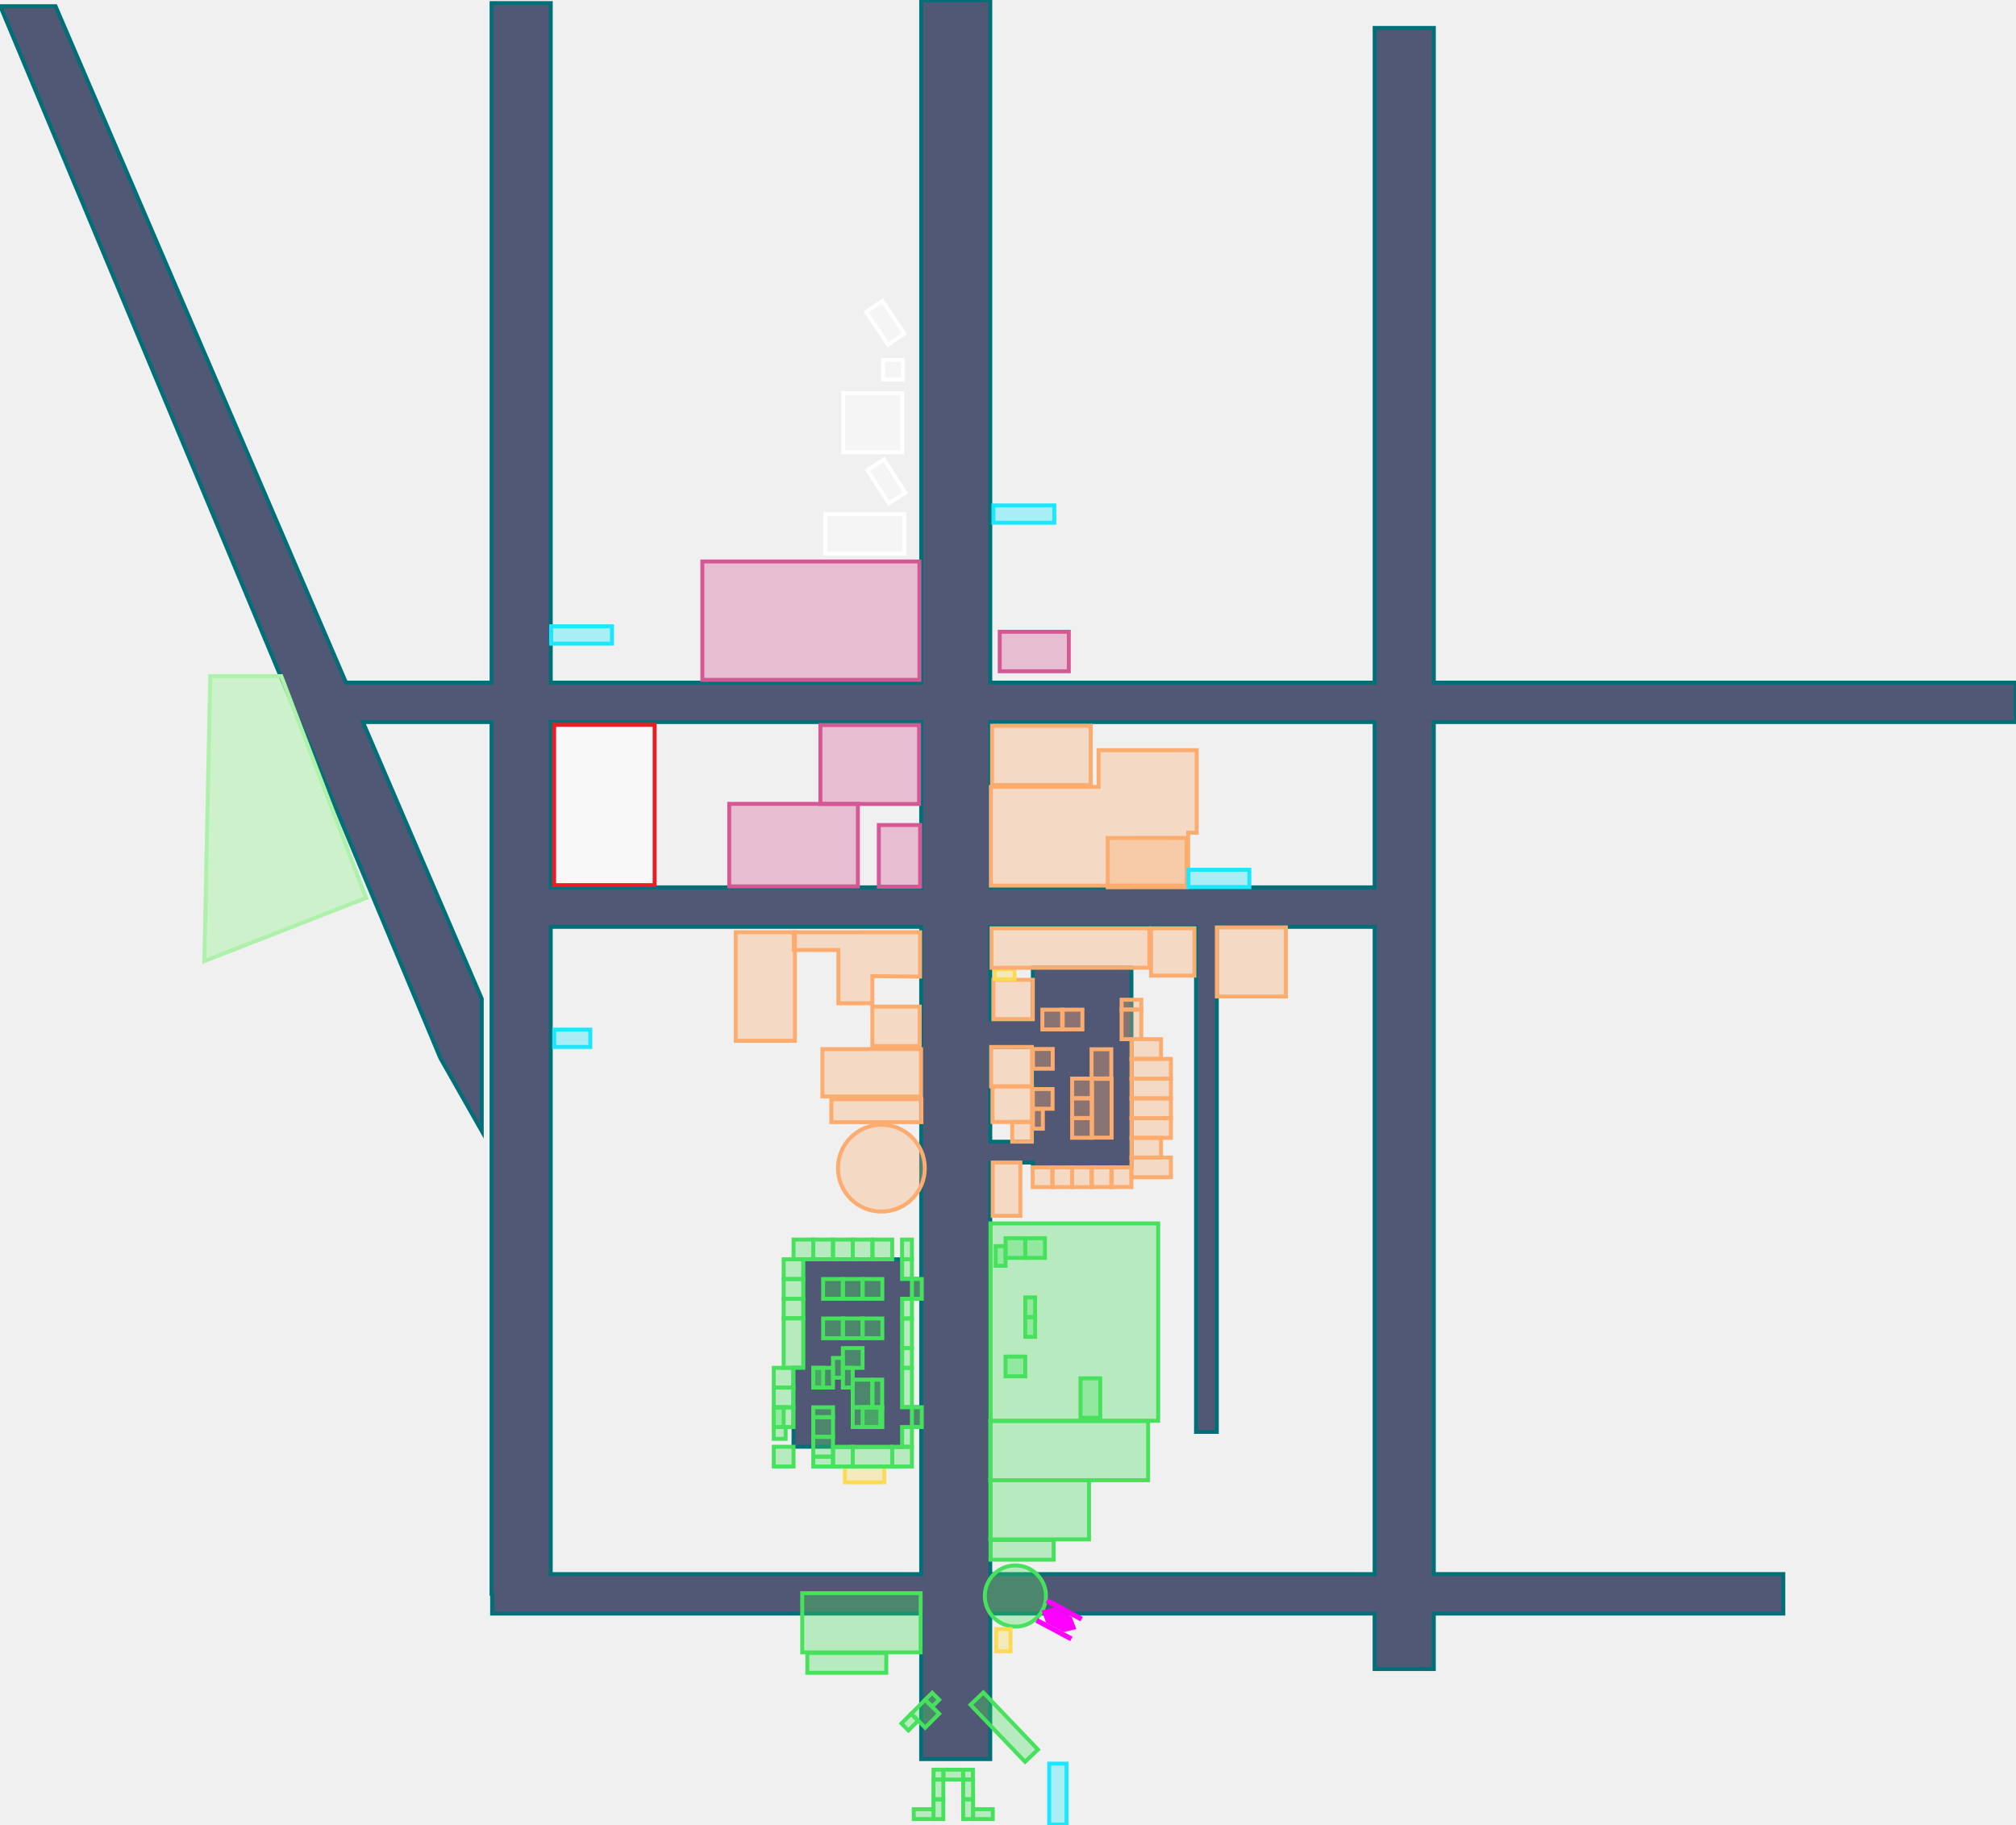
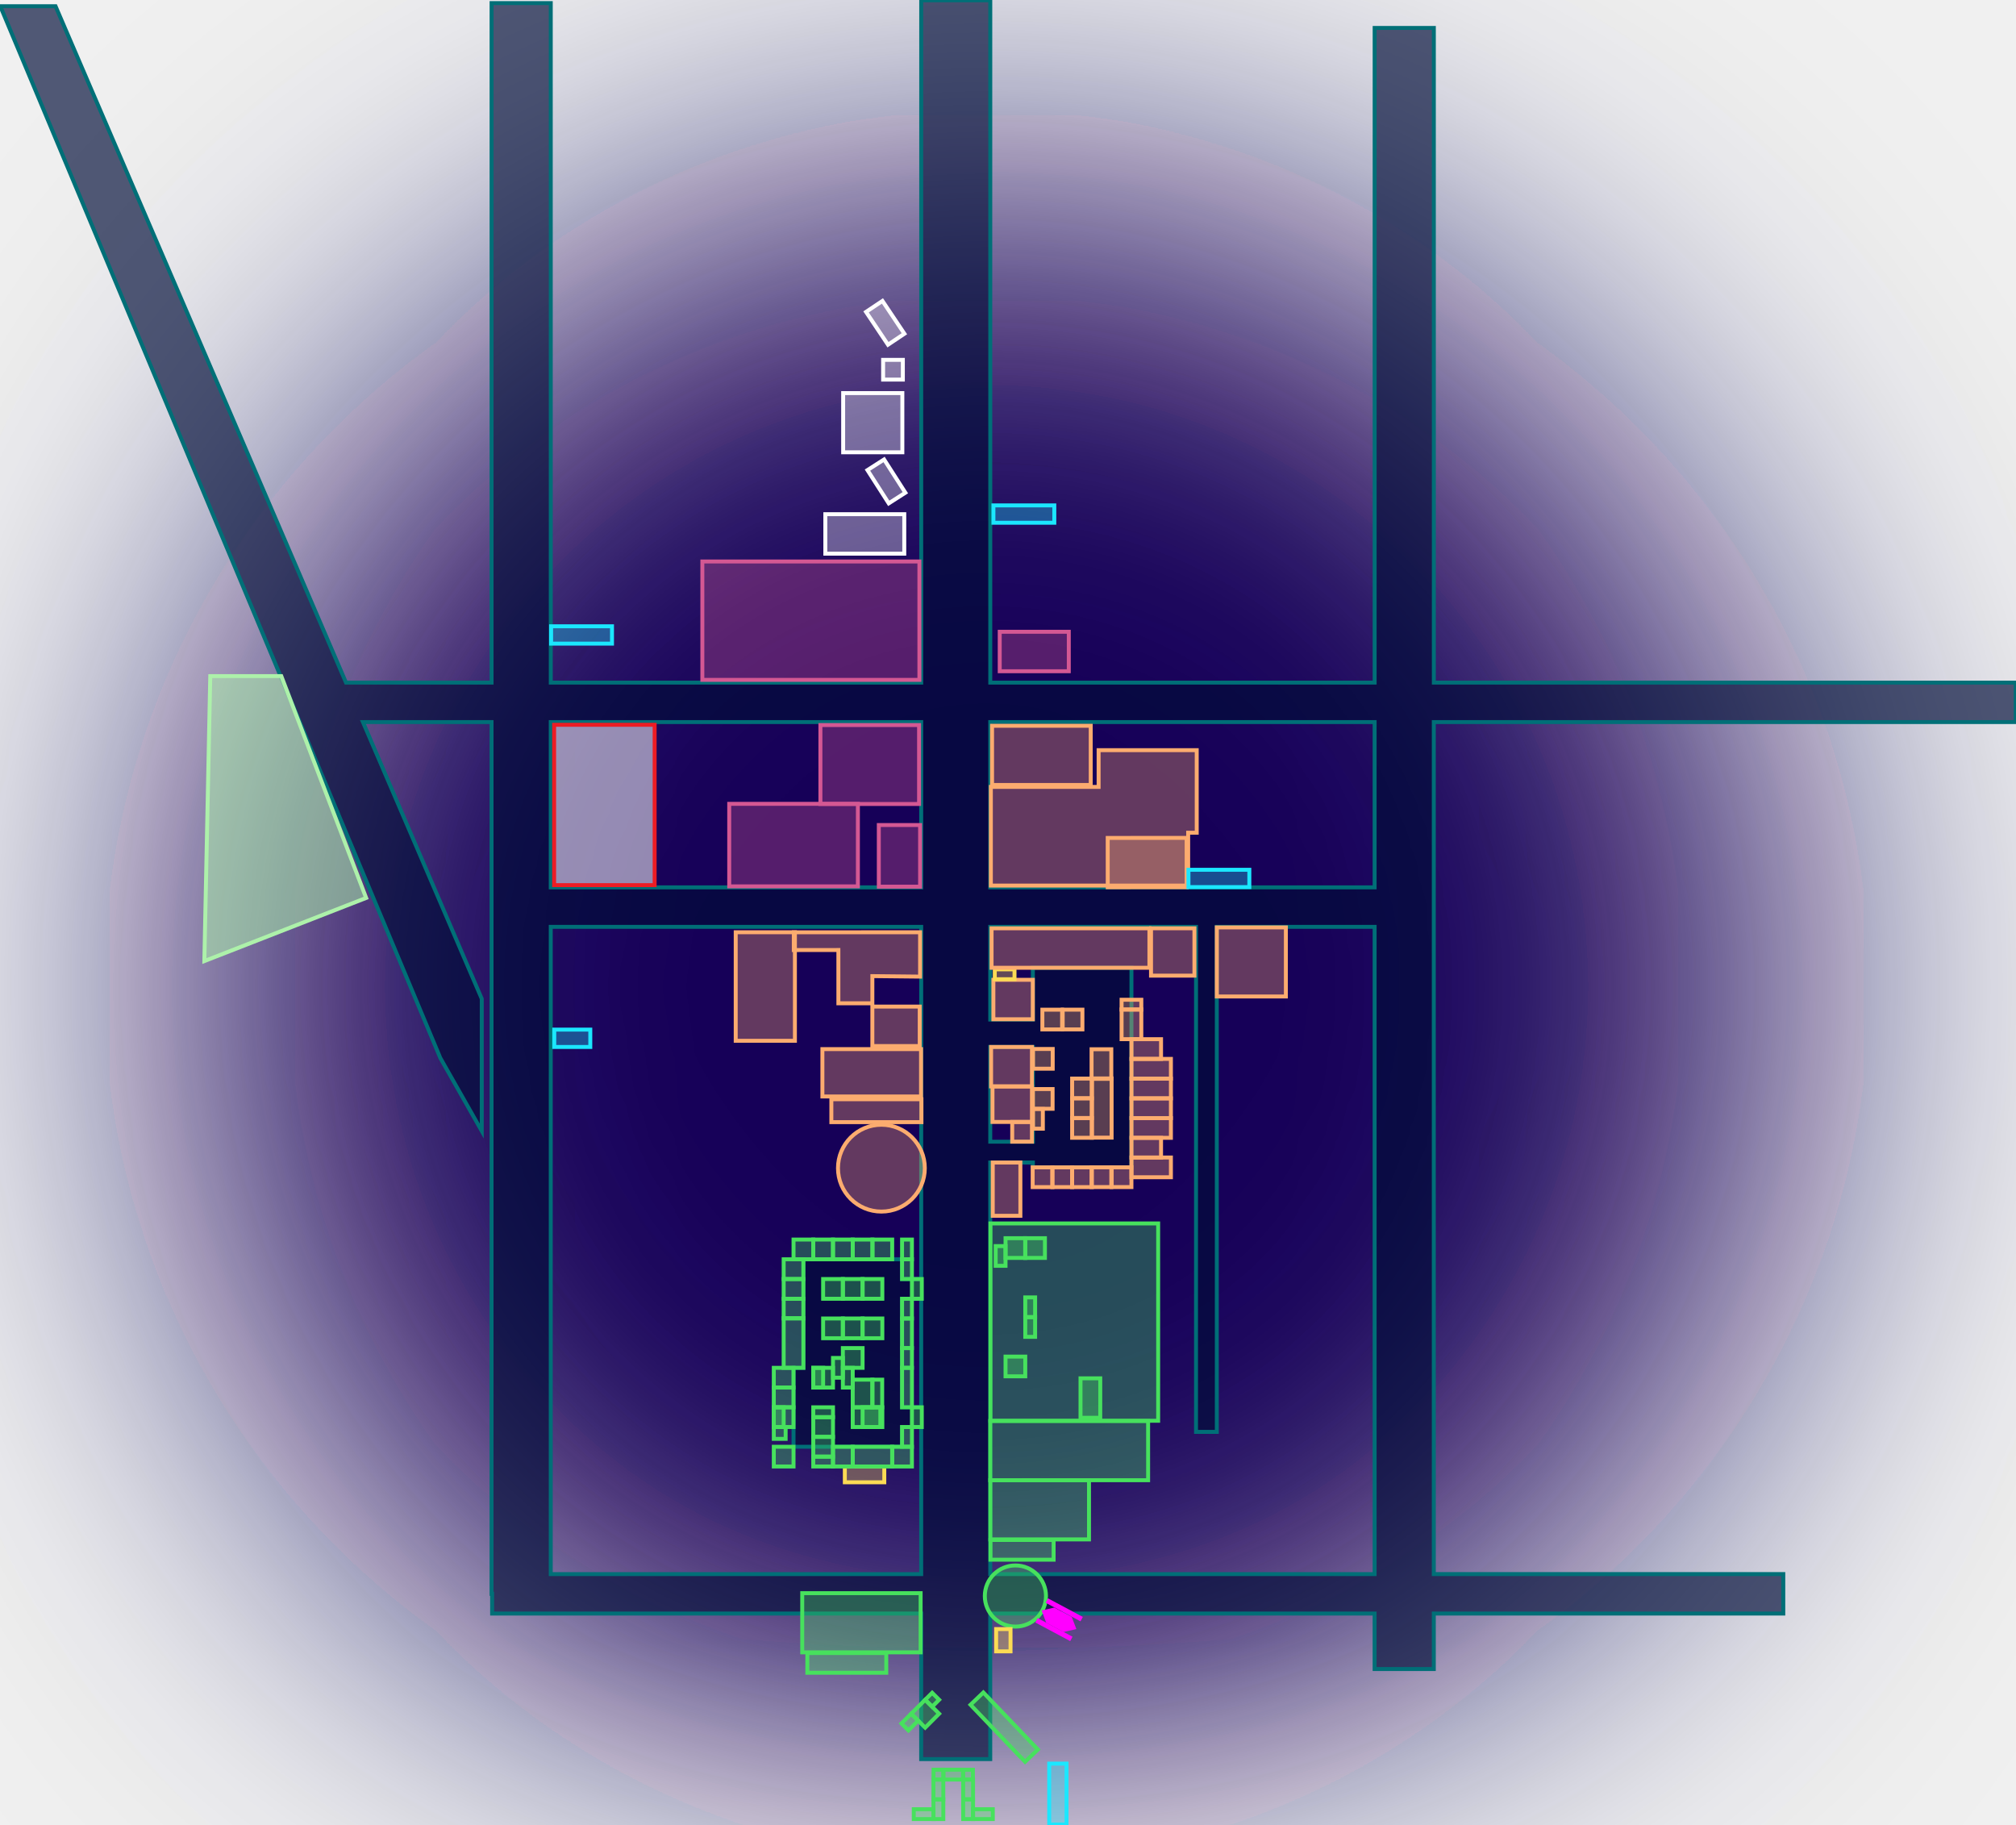
<svg xmlns="http://www.w3.org/2000/svg" viewBox="0 0 1021.68 924.58">
  <defs>
+     <filter id="bgBlur" x="-50%" y="-50%" width="200%" height="200%">
+       <feGaussianBlur in="SourceGraphic" stdDeviation="100" />
+     </filter>
    <style>
      
      .st0 {
        fill: #010D38AA;
        stroke: #006F77;
        vector-effect: non-scaling-stroke;
        stroke-width: 2px;
      }

      
      .st1 {
        fill: #47E15D55;
        stroke: #47E15D;
        vector-effect: non-scaling-stroke;
        stroke-width: 2px;
      }

      
      .st2 {
        fill: #FCAC6F55;
        stroke: #FCAC6F;
        vector-effect: non-scaling-stroke;
        stroke-width: 2px;
      }

      
      .st3 {
        fill: #D4589355;
        stroke: #D45893;
        vector-effect: non-scaling-stroke;
        stroke-width: 2px;
      }

      
      .st4 {
        fill: #FCDB5455;
        stroke: #FCDB54;
        vector-effect: non-scaling-stroke;
        stroke-width: 2px;
      }

      
      .st5 {
        fill: #FFFFFF55;
        stroke: #FFFFFF;
        vector-effect: non-scaling-stroke;
        stroke-width: 2px;
      }

      
      .st6 {
        fill: #FFFFFF88;
        stroke: #EC1C24;
        vector-effect: non-scaling-stroke;
        stroke-width: 2px;
      }

      
      .st7 {
        fill: #1BE7FF55;
        stroke: #1BE7FF;
        vector-effect: non-scaling-stroke;
        stroke-width: 2px;
      }

      
      .st8 {
        fill: #ADF1AA88;
        stroke: #ADF1AA;
        vector-effect: non-scaling-stroke;
        stroke-width: 2px;
      }

      
      .st9 {
        fill: #ff00ff;
      }
+ 
+       .st10 {
+         fill: #120458;
+         filter: url('#bgBlur');
+       }
    </style>
  </defs>
+   <circle id="background" class="st10" cx="500" cy="500" r="400" />
  <g id="Doesnt_Change" data-name="Doesnt Change">
    <g id="Layer_18" data-name="Layer 18">
      <path class="st0" d="M1021.53,365.91v-20h-294.88V14.15h-30v331.76h-194.79V.15h-35v345.76h-187.74V1.56h-30v344.35h-73.77L28.15,3.15H.15l223,533,21,37v-67l-60.22-140.24h65.18v441.76h.29v10h217.44v73.77h35v-73.77h194.79v28.12h30v-28.12h177.12v-20h-177.12v-431.76h294.88ZM466.85,713.15h-9.7v-55h9.7v55ZM466.85,648.15h-9.7v-10h-50v55.01h-5v39.99h55v-10h9.7v74.53h-187.74v-328h187.74v178.47ZM466.85,449.68h-187.74v-83.76h187.74v83.76ZM501.85,530.55h21.59v48h-21.59v-48ZM696.64,797.68h-194.79v-208.57h21.59v2.44h49.96v-101.13h-49.96v26.23h-21.59v-46.97h104.28v255.93h10.53v-255.93h79.98v328ZM696.64,449.68h-194.79v-83.76h194.79v83.76Z" />
    </g>
  </g>
  <g id="Misc">
    <g id="Gaming_Dome" data-name="Gaming Dome">
      <g id="g486">
        <path id="path475" class="st1" d="M514.59,793.29c8.56,0,15.5,6.94,15.5,15.5s-6.94,15.5-15.5,15.5c-8.56,0-15.5-6.94-15.5-15.5s6.94-15.5,15.5-15.5Z" />
      </g>
    </g>
    <g id="Sec">
      <polygon class="st8" points="142.56 342.62 185.56 455.03 103.56 487.03 106.56 342.62 142.56 342.62" />
    </g>
    <g id="Med" class="st6">
      <rect id="rect2708" class="st6" x="280.82" y="367.29" width="50.94" height="81.26" />
    </g>
    <g id="Laser_Field" data-name="Laser Field">
      <rect class="st1" x="421.56" y="792.34" width="30" height="60" transform="translate(1258.9 385.78) rotate(90)" />
    </g>
    <g id="Disc_Combat" data-name="Disc Combat">
      <rect class="st1" x="424.15" y="822.68" width="10" height="40" transform="translate(1271.83 413.53) rotate(90)" />
    </g>
    <g id="The_Core" data-name="The Core">
      <g id="Legs">
        <path id="path467" class="st1" d="M493.06,896.82v5h-5v-5h5Z" />
        <path id="path460" class="st1" d="M493.13,911.79h-5v-10h5v10Z" />
        <path id="path461" class="st1" d="M493.13,921.82h-5v-10h5v10Z" />
        <path id="path462" class="st1" d="M478.06,911.82h-5v-10h5v10Z" />
        <path id="path463" class="st1" d="M478.06,921.82h-5v-10h5v10Z" />
        <path id="path464" class="st1" d="M488.1,896.79v5h-10v-5h10Z" />
        <path id="path465" class="st1" d="M503.13,916.82v5h-10v-5h10Z" />
        <path id="path466" class="st1" d="M473.08,916.82v5h-10v-5h10Z" />
        <path id="path474" class="st1" d="M478.1,896.79v5h-5v-5h5Z" />
      </g>
      <g id="Left_Arm" data-name="Left Arm">
        <rect class="st1" x="457.58" y="870.17" width="7" height="5" transform="translate(1404.19 1163.71) rotate(135)" />
        <rect class="st1" x="469.9" y="858.86" width="5" height="5" transform="translate(1415.51 1136.4) rotate(135)" />
        <rect class="st1" x="463.86" y="863.43" width="10" height="10" transform="translate(1414.47 1150.97) rotate(135)" />
      </g>
      <rect id="Lighting_Rig" class="st1" x="488.99" y="870.76" width="40" height="9" transform="translate(789.54 -97.59) rotate(46.27)" />
    </g>
    <g>
      <rect class="st9" x="529.31" y="814.54" width="20" height="2.53" transform="translate(447.69 -157.85) rotate(28.09)" />
      <rect class="st9" x="524.09" y="824.56" width="20" height="2.53" transform="translate(451.8 -154.21) rotate(28.09)" />
      <polygon id="Gaming_Dome_Hex" class="st9" points="543.13 819.35 534.3 814.64 527.85 816.12 530.21 822.31 539.03 827.02 545.49 825.53 543.13 819.35" />
    </g>
    <rect id="Kepler_Sky_Control" class="st2" x="503.43" y="496.51" width="20" height="20" transform="translate(1019.94 -6.91) rotate(90)" />
    <polygon id="Cycle_Parking" class="st2" points="466.97 557.04 444.14 557.04 421.32 557.04 421.32 568.65 444.14 568.65 466.97 568.65 466.97 557.04" />
    <rect class="st4" x="504.14" y="491.22" width="10" height="5" />
    <rect class="st4" x="434.15" y="737.15" width="8" height="20" transform="translate(1185.3 309) rotate(90)" />
    <circle id="Neodome" class="st2" cx="446.68" cy="591.97" r="22" />
    <g id="Sentinel_Outpost" data-name="Sentinel Outpost">
      <rect id="POD" class="st4" x="504.83" y="825.54" width="7.29" height="11.29" transform="translate(1016.95 1662.37) rotate(-180)" />
    </g>
    <path id="Kaiju_exterior" class="st1" d="M586.94,619.98v100h-85v-100h85Z" />
  </g>
  <g id="Factions_Food_Vendors_Placement" data-name="Factions, Food Vendors Placement">
    <g id="Factions">
      <g id="Albatross">
        <rect class="st1" x="512.95" y="769.38" width="10" height="32" transform="translate(1303.34 267.43) rotate(90)" />
      </g>
      <g id="Freq">
        <path id="path631" class="st1" d="M551.89,750.1v30s-50,0-50,0v-30s50,0,50,0Z" />
      </g>
      <g id="Atalante">
        <path id="path710" class="st2" d="M517.11,589.11v27h-14v-27h14Z" />
      </g>
      <g id="Asteroid_Inn" data-name="Asteroid Inn">
        <rect class="st2" x="512.98" y="568.55" width="10" height="10" transform="translate(1091.53 55.57) rotate(90)" />
      </g>
      <g id="Gentleman_Loser" data-name="Gentleman Loser">
        <path id="path737" class="st2" d="M522.98,550.55v18h-20v-18h20Z" />
      </g>
      <g id="Kepler_Warcats" data-name="Kepler Warcats">
        <path id="path833" class="st1" d="M581.85,720.1v30h-80v-30h80Z" />
      </g>
      <g id="Terminal_418" data-name="Terminal 418">
        <rect class="st2" x="582.32" y="471.41" width="24" height="22" transform="translate(1076.73 -111.91) rotate(90)" />
      </g>
      <g id="Trinity_Star_Traders" data-name="Trinity Star Traders">
        <path id="path869" class="st2" d="M522.98,530.55v20h-20.71v-20h20.71Z" />
      </g>
      <g id="Beautiful_Chaos" data-name="Beautiful Chaos">
        <rect class="st2" x="512.76" y="357.79" width="30" height="50" transform="translate(910.55 -144.97) rotate(90)" />
      </g>
      <g id="WCC">
        <path id="path857" class="st2" d="M466.29,472.42v22.48s-24.19-.25-24.19-.25v13.77h-17.22v-27s-22.59.02-22.59.02v-9s64-.02,64-.02Z" />
      </g>
      <g id="Ray_Cats" data-name="Ray Cats">
        <rect class="st2" x="429.78" y="518.65" width="24" height="50" transform="translate(985.43 101.86) rotate(90)" />
      </g>
      <g id="TNKR">
        <rect class="st2" x="372.85" y="472.42" width="30" height="55" />
      </g>
      <g id="Zekes">
        <rect class="st2" x="532.51" y="440.42" width="20" height="80" transform="translate(1022.93 -62.09) rotate(90)" />
      </g>
      <g id="Dropship">
        <path id="path570" class="st3" d="M445.37,449.32v-31.23s20.92,0,20.92,0v31.23s-20.92,0-20.92,0Z" />
      </g>
      <g id="Domicile">
        <path id="path518" class="st3" d="M465.77,367.42v40h-50v-40h50Z" />
      </g>
      <g id="Robotic_Love_Chapel" data-name="Robotic Love Chapel">
        <path id="path885" class="st3" d="M465.94,284.53v60h-110v-60h110Z" />
      </g>
      <g id="Server_Room_04" data-name="Server Room 04">
        <path id="path833-2" data-name="path833" class="st2" d="M466.1,510.09v20h-24v-20h24Z" />
      </g>
      <g id="Karen_s_Transient_Resistance" data-name="Karen&amp;apos;s Transient Resistance">
        <path id="path737-2" data-name="path737" class="st2" d="M651.66,469.97v35h-35v-35h35Z" />
      </g>
      <g id="ExCorp">
        <polygon class="st2" points="602.15 421.98 606.48 421.98 606.48 380.15 556.76 380.15 556.76 398.77 502.15 398.77 502.15 448.77 602.15 448.77 602.15 421.98" />
      </g>
      <g id="Garden_of_eZen" data-name="Garden of eZen">
        <rect class="st2" x="568.92" y="417.15" width="25" height="40" transform="translate(144.53 1018.76) rotate(-90.03)" />
      </g>
      <g id="Armitage">
        <rect class="st3" x="514.15" y="312.65" width="20" height="35" transform="translate(854.3 -194) rotate(90)" />
      </g>
      <g id="Independant_fleet" data-name="Independant fleet">
        <polygon class="st3" points="434.77 427.91 434.77 407.35 413.34 407.35 413.34 407.35 369.56 407.35 369.56 449.17 434.77 449.17 434.77 427.91" />
      </g>
    </g>
    <g id="Food_Vendors" data-name="Food Vendors">
      <g id="Las_Poblanitas" data-name="Las Poblanitas">
        <rect class="st5" x="439.26" y="238.95" width="20" height="10" transform="translate(412.42 -265.94) rotate(57.37)" />
      </g>
      <g id="Pink_Gorilla" data-name="Pink Gorilla">
        <rect class="st5" x="427.3" y="199.2" width="30" height="30" transform="translate(656.5 -228.1) rotate(90)" />
      </g>
      <g id="Cay_Sal_s_Pies" data-name="Cay Sal&amp;apos;s Pies">
        <rect class="st5" x="447.55" y="182.35" width="10" height="10" transform="translate(639.9 -265.19) rotate(90)" />
      </g>
      <g id="Golden_Bamboo" data-name="Golden Bamboo">
        <rect class="st5" x="428.27" y="250.57" width="20" height="40" transform="translate(708.84 -167.7) rotate(90)" />
      </g>
      <g id="fUEGO_ME_UP" data-name="fUEGO ME UP">
        <rect id="Tacos_Chewi" data-name="Tacos Chewi" class="st5" x="438.65" y="158.58" width="20" height="10" transform="translate(335.13 -300.27) rotate(56.22)" />
      </g>
    </g>
  </g>
  <g id="Kaiju">
    <g id="Space_Needle" data-name="Space Needle">
      <rect class="st1" x="502.09" y="633.96" width="10" height="5" transform="translate(1143.55 129.37) rotate(90)" />
    </g>
    <g id="Shooters">
      <rect class="st1" x="517.09" y="659.96" width="10" height="5" transform="translate(1184.55 140.37) rotate(90)" />
    </g>
    <g id="Kuusi_Pala" data-name="Kuusi Pala">
      <rect class="st1" x="517.09" y="669.96" width="10" height="5" transform="translate(1194.55 150.37) rotate(90)" />
    </g>
    <g id="Space_Bear_Academy" data-name="Space Bear Academy">
      <rect class="st1" x="509.59" y="627.46" width="10" height="10" transform="translate(1147.05 117.87) rotate(90)" />
      <rect class="st1" x="519.56" y="627.46" width="10" height="10" transform="translate(1157.02 107.9) rotate(90)" />
    </g>
    <g id="Sakura_Falling_Dai" data-name="Sakura Falling/Dai">
      <rect class="st1" x="509.59" y="687.46" width="10" height="10" transform="translate(1207.05 177.87) rotate(90)" />
    </g>
    <g id="Calamity_Captain_s_Lodge" data-name="Calamity Captain&amp;apos;s Lodge">
      <rect class="st1" x="542.59" y="703.47" width="20" height="10" transform="translate(1261.06 155.88) rotate(90)" />
    </g>
  </g>
  <g id="MB1">
    <g id="pink_Layout" data-name="pink Layout">
      <rect class="st1" x="452.15" y="733.15" width="10" height="10" />
      <rect class="st1" x="457.15" y="628.15" width="5" height="10" />
      <rect class="st1" x="462.15" y="648.15" width="5" height="10" />
      <rect class="st1" x="462.15" y="713.15" width="5" height="10" />
      <rect class="st1" x="457.15" y="723.15" width="5" height="10" />
    </g>
    <g id="Modules_Level_1" data-name="Modules Level 1">
      <g id="D15_Unit-0">
        <rect class="st1" x="434.15" y="711.15" width="10" height="14" transform="translate(1157.3 279) rotate(90)" />
      </g>
      <g id="Bastards_Broken_Things" data-name="Bastards &amp;amp; Broken Things">
        <rect class="st1" x="449.65" y="700.65" width="20" height="5" transform="translate(1162.8 243.5) rotate(90)" />
      </g>
      <g id="B0n3Z0n3">
        <rect class="st1" x="392.15" y="693.15" width="10" height="10" transform="translate(1095.3 301) rotate(90)" />
      </g>
      <g id="Spacer_s_Landing" data-name="Spacer&amp;apos;s Landing">
        <rect class="st1" x="392.15" y="703.15" width="10" height="10" transform="translate(1105.3 311) rotate(90)" />
      </g>
      <g id="Haz3">
        <rect class="st1" x="430.15" y="701.15" width="14" height="10" transform="translate(1143.3 269) rotate(90)" />
      </g>
      <g id="The_13s" data-name="The 13s">
        <rect class="st1" x="397.15" y="667.97" width="10" height="25.18" />
      </g>
      <g id="Rul3-34">
        <rect class="st1" x="412.15" y="693.15" width="10" height="10" transform="translate(1115.3 281) rotate(90)" />
      </g>
      <g id="Janet">
        <rect class="st1" x="412.15" y="713.15" width="10" height="5" transform="translate(834.3 1431.3) rotate(-180)" />
      </g>
      <g id="Aggressive_Top_FL" data-name="Aggressive Top FL">
        <rect class="st1" x="437.15" y="728.15" width="10" height="20" transform="translate(1180.3 296) rotate(90)" />
      </g>
      <g id="ProtoExpress">
        <rect class="st1" x="412.15" y="628.15" width="10" height="10" transform="translate(1050.3 216) rotate(90)" />
      </g>
      <g id="Nightcrawlers">
        <rect class="st1" x="442.15" y="628.15" width="10" height="10" transform="translate(1080.3 186) rotate(90)" />
      </g>
      <g id="CtrlAltRenew">
        <rect class="st1" x="427.15" y="683.15" width="10" height="10" transform="translate(1120.3 256) rotate(90)" />
      </g>
      <g id="Crux_2" data-name="Crux 2">
        <rect class="st1" x="437.15" y="648.15" width="10" height="10" transform="translate(1095.3 211) rotate(90)" />
      </g>
      <g id="Diatones">
        <rect class="st1" x="422.15" y="628.15" width="10" height="10" transform="translate(1060.3 206) rotate(90)" />
      </g>
      <g id="Uranium_Arcadium" data-name="Uranium Arcadium">
        <rect class="st1" x="452.15" y="673.15" width="15" height="5" transform="translate(1135.3 216) rotate(90)" />
      </g>
      <g id="Extremely_Temp_Agency" data-name="Extremely Temp Agency">
        <rect class="st1" x="437.15" y="713.15" width="10" height="10" transform="translate(1160.3 276) rotate(90)" />
      </g>
      <g id="Obscurity">
        <rect class="st1" x="417.15" y="648.15" width="10" height="10" transform="translate(1075.3 231) rotate(90)" />
      </g>
      <g id="Exus">
        <rect class="st1" x="437.15" y="668.15" width="10" height="10" transform="translate(1115.3 231) rotate(90)" />
      </g>
      <g id="Alleycat_Acquisitions" data-name="Alleycat Acquisitions">
        <rect class="st1" x="427.15" y="668.15" width="10" height="10" transform="translate(1105.3 241) rotate(90)" />
      </g>
      <g id="Metamorphosis">
        <rect class="st1" x="432.15" y="628.15" width="10" height="10" transform="translate(1070.3 196) rotate(90)" />
      </g>
      <g id="LTTO">
        <rect class="st1" x="457.15" y="683.15" width="5" height="10" transform="translate(919.3 1376.3) rotate(180)" />
      </g>
      <g id="Rasputin_Tea_House" data-name="Rasputin Tea House">
        <rect class="st1" x="392.15" y="733.15" width="10" height="10" transform="translate(1135.3 341) rotate(90)" />
      </g>
      <g id="Affront_Laundry" data-name="Affront Laundry">
        <rect class="st1" x="422.15" y="733.15" width="10" height="10" transform="translate(1165.3 311) rotate(90)" />
      </g>
      <g id="Voidfarers_Guild" data-name="Voidfarers Guild">
        <rect class="st1" x="392.15" y="713.15" width="10" height="10" transform="translate(1115.3 321) rotate(90)" />
      </g>
      <g id="Infestridium_Clinics" data-name="Infestridium Clinics">
        <rect class="st1" x="427.15" y="648.15" width="10" height="10" transform="translate(1085.3 221) rotate(90)" />
      </g>
      <g id="The_Save_point" data-name="The Save point">
        <rect class="st1" x="412.15" y="718.15" width="10" height="10" transform="translate(1140.3 306) rotate(90)" />
      </g>
      <g id="G:_0ST" data-name="G://0ST">
        <rect class="st1" x="397.15" y="648.15" width="10" height="10" transform="translate(1055.3 251) rotate(90)" />
      </g>
      <g id="Sentient_Liberation_Front" data-name="Sentient Liberation Front">
        <rect class="st1" x="412.14" y="728.14" width="10.02" height="10" transform="translate(1150.29 315.99) rotate(90)" />
      </g>
      <g id="Rapture">
        <rect class="st1" x="397.15" y="658.15" width="10" height="10" transform="translate(1065.3 261) rotate(90)" />
      </g>
      <g id="Pilot_s_Perch" data-name="Pilot&amp;apos;s Perch">
        <rect class="st1" x="427.15" y="693.15" width="5" height="10" />
      </g>
      <g id="Sect_of_the_Robot_Moon" data-name="Sect of the Robot Moon">
        <rect class="st1" x="442.08" y="699.15" width="5" height="14" />
      </g>
      <g id="Dame_was_trouble" data-name="Dame was trouble">
        <rect class="st1" x="414.65" y="735.65" width="5" height="10" transform="translate(1157.8 323.5) rotate(90)" />
      </g>
      <g id="Jail">
        <rect class="st1" x="402.15" y="628.15" width="10" height="10" transform="translate(1040.3 226) rotate(90)" />
      </g>
      <g id="Sentinels">
        <rect class="st1" x="397.15" y="638.15" width="10" height="10" transform="translate(1045.3 241) rotate(90)" />
      </g>
      <g id="NPC_POWER" data-name="NPC POWER">
        <rect class="st1" x="419.65" y="690.65" width="10" height="5" transform="translate(1117.8 268.5) rotate(90)" />
      </g>
      <g id="Corvid_Alliance" data-name="Corvid Alliance">
        <rect class="st1" x="454.65" y="660.65" width="10" height="5" transform="translate(1122.8 203.5) rotate(90)" />
      </g>
      <g id="Corvid_Alliance-2" data-name="Corvid Alliance">
        <rect class="st1" x="454.65" y="640.65" width="10" height="5" transform="translate(1102.8 183.5) rotate(90)" />
      </g>
      <g id="Dino_s" data-name="Dino&amp;apos;s">
        <rect class="st1" x="417.15" y="668.15" width="10" height="10" transform="translate(1095.3 251) rotate(90)" />
      </g>
      <g id="VultureCorp">
        <rect class="st1" x="409.65" y="695.65" width="10" height="5" transform="translate(1112.8 283.5) rotate(90)" />
      </g>
      <g id="BRIDE">
        <rect class="st1" x="389.65" y="715.65" width="10" height="5" transform="translate(1112.8 323.5) rotate(90)" />
      </g>
      <g id="Yandere_Cafe" data-name="Yandere Cafe">
        <rect class="st1" x="392.15" y="723.15" width="6" height="6" transform="translate(1121.3 331) rotate(90)" />
      </g>
    </g>
  </g>
  <g id="MegaMall">
    <g id="NRG_Racing" data-name="NRG Racing">
      <rect class="st2" x="543.34" y="566.57" width="10" height="10" transform="translate(1119.91 23.23) rotate(90)" />
    </g>
    <g id="Crux_Industries" data-name="Crux Industries">
      <rect class="st2" x="543.34" y="556.5" width="30" height="10" transform="translate(1119.84 3.16) rotate(90)" />
    </g>
    <g id="Diatones-2" data-name="Diatones">
      <rect class="st2" x="543.34" y="546.57" width="10" height="10" transform="translate(1099.91 3.23) rotate(90)" />
    </g>
    <g id="Rusty_s" data-name="Rusty&amp;apos;s">
      <rect class="st2" x="550.68" y="534.21" width="15" height="10" transform="translate(1097.4 -18.97) rotate(90)" />
    </g>
    <g id="Merch">
      <rect class="st2" x="568.4" y="511.54" width="10" height="15.06" />
      <rect class="st2" x="568.4" y="506.63" width="10" height="5" />
    </g>
    <g id="Body_Shop" data-name="Body Shop">
      <rect class="st2" x="553.2" y="591.55" width="10" height="10" transform="translate(1154.75 38.35) rotate(90)" />
    </g>
    <g id="Helix">
      <rect class="st2" x="523.34" y="591.57" width="10" height="10" />
    </g>
    <g id="Endline">
      <rect class="st2" x="543.34" y="556.57" width="10" height="10" />
    </g>
    <g id="Reboot_Syndi" data-name="Reboot Syndi">
      <rect class="st2" x="538.55" y="511.65" width="10" height="10" transform="translate(1060.2 -26.9) rotate(90)" />
    </g>
    <g id="Nikinga">
      <rect class="st2" x="578.4" y="531.6" width="10" height="20" transform="translate(1125 -41.8) rotate(90)" />
    </g>
    <g id="Nikinga-2" data-name="Nikinga">
      <rect class="st2" x="543.34" y="591.57" width="10" height="10" transform="translate(1144.91 48.23) rotate(90)" />
    </g>
    <g id="Nikinga-3" data-name="Nikinga">
      <rect class="st2" x="528.26" y="511.65" width="10" height="10" transform="translate(1049.91 -16.6) rotate(90)" />
    </g>
    <g id="Nikinga-4" data-name="Nikinga">
      <rect class="st2" x="575.9" y="524.1" width="10" height="15" transform="translate(1112.5 -49.29) rotate(90)" />
    </g>
    <g id="Nikinga-5" data-name="Nikinga">
      <rect class="st2" x="533.34" y="591.57" width="10" height="10" transform="translate(1134.91 58.23) rotate(90)" />
    </g>
    <g id="Metaesthetic_Designs" data-name="Metaesthetic Designs">
      <rect class="st2" x="578.4" y="551.6" width="10" height="20" transform="translate(1145 -21.8) rotate(90)" />
    </g>
    <g id="Vertextiles">
      <rect class="st2" x="578.4" y="581.57" width="10" height="20" transform="translate(1174.97 8.17) rotate(90)" />
    </g>
    <g id="GrayStar">
      <rect class="st2" x="523.5" y="531.57" width="10" height="10" transform="translate(1065.07 8.07) rotate(90)" />
    </g>
    <g id="Lightnerds">
      <rect class="st2" x="563.4" y="591.55" width="10" height="10" transform="translate(1164.94 28.15) rotate(90)" />
    </g>
    <g id="Red.Ai">
      <rect class="st2" x="523.44" y="551.87" width="10" height="10" transform="translate(1085.31 28.44) rotate(90)" />
    </g>
    <g id="Red.Ai-2" data-name="Red.Ai">
      <rect class="st2" x="521" y="564.47" width="10" height="5" transform="translate(1092.97 40.97) rotate(90)" />
    </g>
    <g id="Omni-Dyne">
      <rect class="st2" x="578.4" y="561.6" width="10" height="20" transform="translate(1155 -11.8) rotate(90)" />
    </g>
    <g id="Starside_Armory" data-name="Starside Armory">
      <rect class="st2" x="575.9" y="574.1" width="10" height="15" transform="translate(1162.5 .7) rotate(90)" />
    </g>
    <g id="Crisiswear">
      <rect class="st2" x="578.4" y="541.6" width="10" height="20" transform="translate(1135 -31.8) rotate(90)" />
    </g>
  </g>
  <g id="PORTOS">
    <rect class="st7" x="520.69" y="904.76" width="30.86" height="8.79" transform="translate(1445.27 373.03) rotate(90)" />
    <rect class="st7" x="280.89" y="521.76" width="18.26" height="8.79" />
    <rect class="st7" x="503.45" y="256.11" width="30.86" height="8.79" />
    <rect class="st7" x="602.29" y="440.76" width="30.86" height="8.79" />
    <rect class="st7" x="279.29" y="317.37" width="30.86" height="8.79" />
  </g>
</svg>
